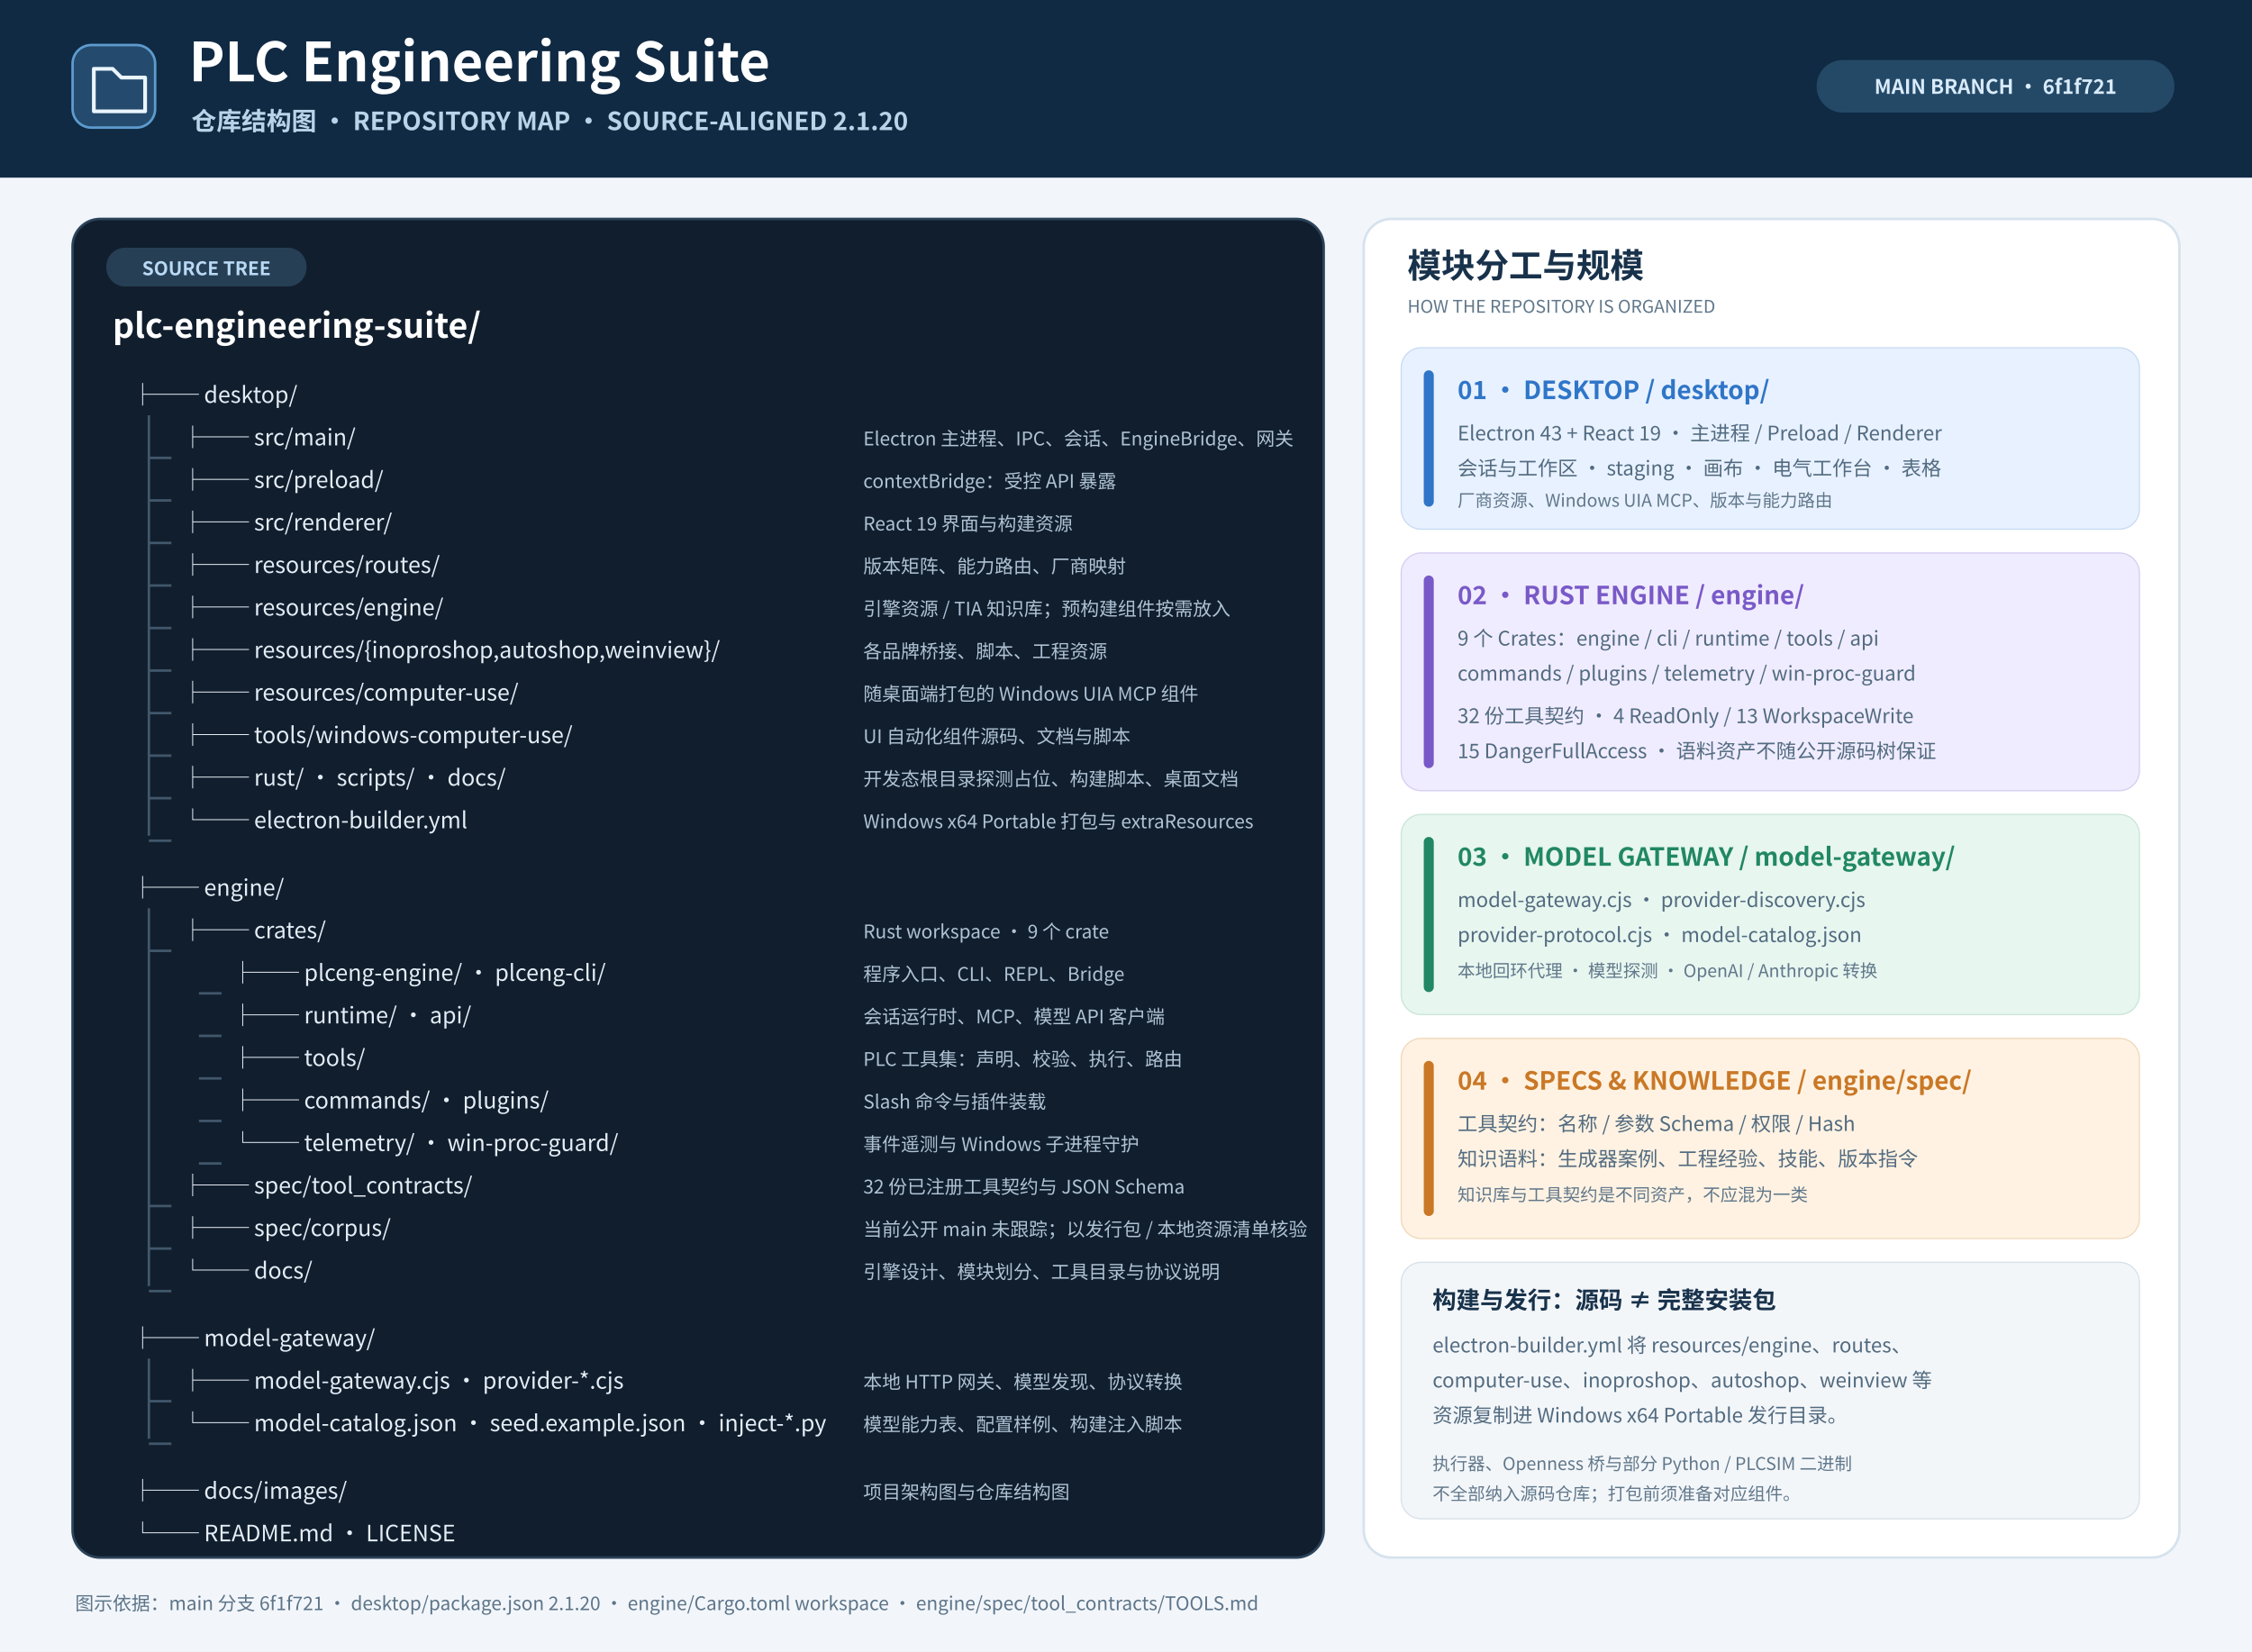
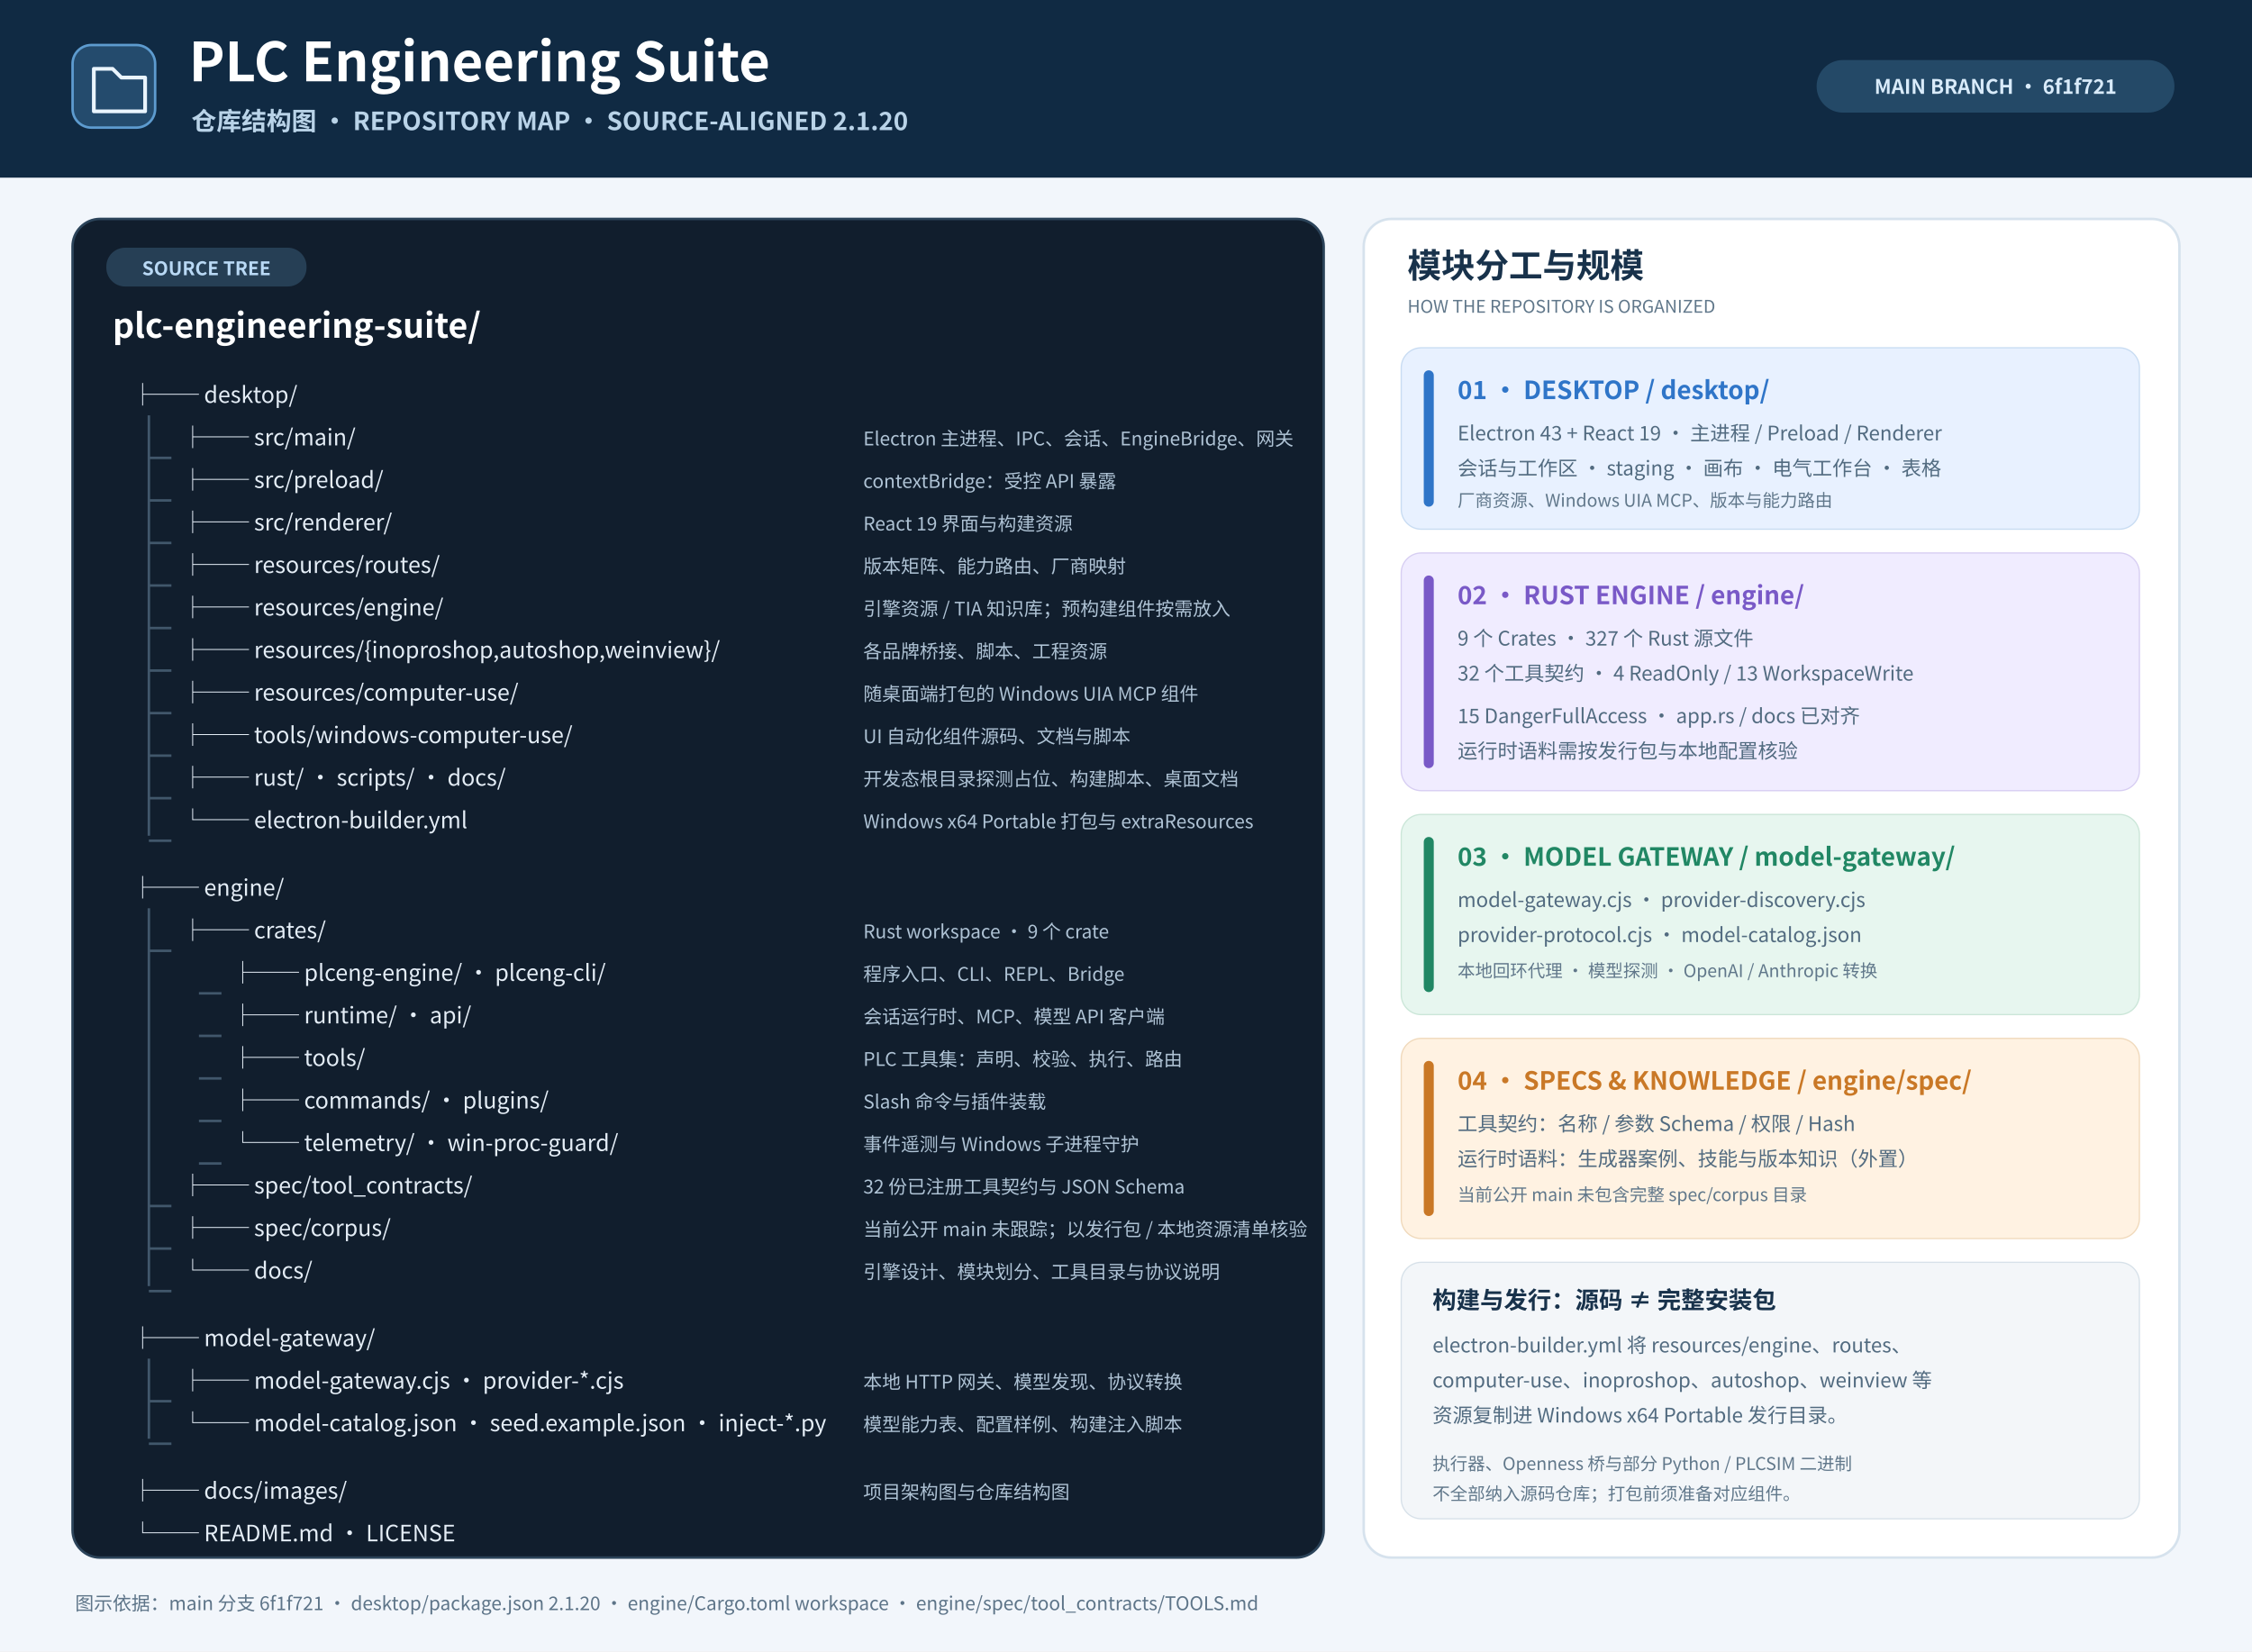
<svg xmlns="http://www.w3.org/2000/svg" width="1800" height="1320" viewBox="0 0 1800 1320">
  <defs>
    <style>
text{font-family:"Noto Sans CJK SC","Microsoft YaHei","PingFang SC",Arial,sans-serif}
.h1{font-size:43px;font-weight:700;fill:#fff}.sub{font-size:20px;font-weight:600;fill:#B9D3E8}
.section{font-size:27px;font-weight:700;fill:#18324B}.tree{font-size:18px;fill:#E4EDF6}.comment{font-size:15px;fill:#AFC3D5}
.cardTitle{font-size:20px;font-weight:700}.body{font-size:16px;fill:#526B80}.small{font-size:14px;fill:#60778A}
</style>
  </defs>
  <rect width="1800" height="1320" fill="#F2F6FB" />
  <rect width="1800" height="142" fill="#102A43" />
  <rect x="58" y="36" width="66" height="66" rx="15" fill="#244B6D" stroke="#5D9BCF" stroke-width="2" />
  <path d="M75 55h15l7 7h19v27H75z" fill="none" stroke="#EAF5FF" stroke-width="3" stroke-linejoin="round" />
  <text x="151" y="65" class="h1">PLC Engineering Suite</text>
  <text x="153" y="104" class="sub">仓库结构图 · REPOSITORY MAP · SOURCE-ALIGNED 2.1.20</text>
  <rect x="1452" y="48" width="286" height="42" rx="21" fill="#244967" />
  <text x="1595" y="75" font-size="16" font-weight="700" fill="#D9EBFA" text-anchor="middle">MAIN BRANCH · 6f1f721</text>
  <rect x="58" y="175" width="1000" height="1070" rx="22" fill="#111E2D" stroke="#2B4359" stroke-width="2" />
  <rect x="85" y="198" width="160" height="31" rx="15" fill="#263F55" />
  <text x="165" y="220" font-size="15" font-weight="700" fill="#B9D9F5" text-anchor="middle">SOURCE TREE</text>
  <text x="90" y="270" font-size="27" font-weight="700" fill="#fff">plc-engineering-suite/</text>
  <g class="tree">
    <text x="105" y="322">├── desktop/</text>
    <text x="145" y="356">├── src/main/</text>
    <text x="690" y="356" class="comment">Electron 主进程、IPC、会话、EngineBridge、网关</text>
    <text x="145" y="390">├── src/preload/</text>
    <text x="690" y="390" class="comment">contextBridge：受控 API 暴露</text>
    <text x="145" y="424">├── src/renderer/</text>
    <text x="690" y="424" class="comment">React 19 界面与构建资源</text>
    <text x="145" y="458">├── resources/routes/</text>
    <text x="690" y="458" class="comment">版本矩阵、能力路由、厂商映射</text>
    <text x="145" y="492">├── resources/engine/</text>
    <text x="690" y="492" class="comment">引擎资源 / TIA 知识库；预构建组件按需放入</text>
    <text x="145" y="526">├── resources/{inoproshop,autoshop,weinview}/</text>
    <text x="690" y="526" class="comment">各品牌桥接、脚本、工程资源</text>
    <text x="145" y="560">├── resources/computer-use/</text>
    <text x="690" y="560" class="comment">随桌面端打包的 Windows UIA MCP 组件</text>
    <text x="145" y="594">├── tools/windows-computer-use/</text>
    <text x="690" y="594" class="comment">UI 自动化组件源码、文档与脚本</text>
    <text x="145" y="628">├── rust/ · scripts/ · docs/</text>
    <text x="690" y="628" class="comment">开发态根目录探测占位、构建脚本、桌面文档</text>
    <text x="145" y="662">└── electron-builder.yml</text>
    <text x="690" y="662" class="comment">Windows x64 Portable 打包与 extraResources</text>
    <text x="105" y="716">├── engine/</text>
    <text x="145" y="750">├── crates/</text>
    <text x="690" y="750" class="comment">Rust workspace · 9 个 crate</text>
    <text x="185" y="784">├── plceng-engine/ · plceng-cli/</text>
    <text x="690" y="784" class="comment">程序入口、CLI、REPL、Bridge</text>
    <text x="185" y="818">├── runtime/ · api/</text>
    <text x="690" y="818" class="comment">会话运行时、MCP、模型 API 客户端</text>
    <text x="185" y="852">├── tools/</text>
    <text x="690" y="852" class="comment">PLC 工具集：声明、校验、执行、路由</text>
    <text x="185" y="886">├── commands/ · plugins/</text>
    <text x="690" y="886" class="comment">Slash 命令与插件装载</text>
    <text x="185" y="920">└── telemetry/ · win-proc-guard/</text>
    <text x="690" y="920" class="comment">事件遥测与 Windows 子进程守护</text>
    <text x="145" y="954">├── spec/tool_contracts/</text>
    <text x="690" y="954" class="comment">32 份已注册工具契约与 JSON Schema</text>
    <text x="145" y="988">├── spec/corpus/</text>
    <text x="690" y="988" class="comment">当前公开 main 未跟踪；以发行包 / 本地资源清单核验</text>
    <text x="145" y="1022">└── docs/</text>
    <text x="690" y="1022" class="comment">引擎设计、模块划分、工具目录与协议说明</text>
    <text x="105" y="1076">├── model-gateway/</text>
    <text x="145" y="1110">├── model-gateway.cjs · provider-*.cjs</text>
    <text x="690" y="1110" class="comment">本地 HTTP 网关、模型发现、协议转换</text>
    <text x="145" y="1144">└── model-catalog.json · seed.example.json · inject-*.py</text>
    <text x="690" y="1144" class="comment">模型能力表、配置样例、构建注入脚本</text>
    <text x="105" y="1198">├── docs/images/</text>
    <text x="690" y="1198" class="comment">项目架构图与仓库结构图</text>
    <text x="105" y="1232">└── README.md · LICENSE</text>
  </g>
  <g stroke="#526A80" stroke-width="2" fill="none" opacity=".75">
    <path d="M119 332V668M119 366H137M119 400H137M119 434H137M119 468H137M119 502H137M119 536H137M119 570H137M119 604H137M119 638H137M119 672H137" />
    <path d="M119 726V1028M119 760H137M159 794H177M159 828H177M159 862H177M159 896H177M159 930H177M119 964H137M119 998H137M119 1032H137" />
    <path d="M119 1086V1150M119 1120H137M119 1154H137" />
  </g>
  <rect x="1090" y="175" width="652" height="1070" rx="22" fill="#fff" stroke="#D6E2ED" stroke-width="2" />
  <text x="1125" y="222" class="section">模块分工与规模</text>
  <text x="1125" y="250" class="small">HOW THE REPOSITORY IS ORGANIZED</text>
  <rect x="1120" y="278" width="590" height="145" rx="16" fill="#E8F1FF" stroke="#C8DCF2" />
  <rect x="1138" y="296" width="8" height="109" rx="4" fill="#2F75C8" />
  <text x="1165" y="319" class="cardTitle" fill="#2F75C8">01 · DESKTOP / desktop/</text>
  <text x="1165" y="352" class="body">Electron 43 + React 19 · 主进程 / Preload / Renderer</text>
  <text x="1165" y="380" class="body">会话与工作区 · staging · 画布 · 电气工作台 · 表格</text>
  <text x="1165" y="405" class="small">厂商资源、Windows UIA MCP、版本与能力路由</text>
  <rect x="1120" y="442" width="590" height="190" rx="16" fill="#F0ECFF" stroke="#D7CEF2" />
  <rect x="1138" y="460" width="8" height="154" rx="4" fill="#7959C7" />
  <text x="1165" y="483" class="cardTitle" fill="#7959C7">02 · RUST ENGINE / engine/</text>
-   <text x="1165" y="516" class="body">9 个 Crates：engine / cli / runtime / tools / api</text>
-   <text x="1165" y="544" class="body">commands / plugins / telemetry / win-proc-guard</text>
-   <text x="1165" y="578" class="body">32 份工具契约 · 4 ReadOnly / 13 WorkspaceWrite</text>
-   <text x="1165" y="606" class="body">15 DangerFullAccess · 语料资产不随公开源码树保证</text>
+   <text x="1165" y="516" class="body">9 个 Crates · 327 个 Rust 源文件</text>
+   <text x="1165" y="544" class="body">32 个工具契约 · 4 ReadOnly / 13 WorkspaceWrite</text>
+   <text x="1165" y="578" class="body">15 DangerFullAccess · app.rs / docs 已对齐</text>
+   <text x="1165" y="606" class="body">运行时语料需按发行包与本地配置核验</text>
  <rect x="1120" y="651" width="590" height="160" rx="16" fill="#E7F6EF" stroke="#CBE6D8" />
  <rect x="1138" y="669" width="8" height="124" rx="4" fill="#218764" />
  <text x="1165" y="692" class="cardTitle" fill="#218764">03 · MODEL GATEWAY / model-gateway/</text>
  <text x="1165" y="725" class="body">model-gateway.cjs · provider-discovery.cjs</text>
  <text x="1165" y="753" class="body">provider-protocol.cjs · model-catalog.json</text>
  <text x="1165" y="781" class="small">本地回环代理 · 模型探测 · OpenAI / Anthropic 转换</text>
  <rect x="1120" y="830" width="590" height="160" rx="16" fill="#FFF2E2" stroke="#F0D9BB" />
  <rect x="1138" y="848" width="8" height="124" rx="4" fill="#C97826" />
  <text x="1165" y="871" class="cardTitle" fill="#C97826">04 · SPECS &amp; KNOWLEDGE / engine/spec/</text>
  <text x="1165" y="904" class="body">工具契约：名称 / 参数 Schema / 权限 / Hash</text>
-   <text x="1165" y="932" class="body">知识语料：生成器案例、工程经验、技能、版本指令</text>
-   <text x="1165" y="960" class="small">知识库与工具契约是不同资产，不应混为一类</text>
+   <text x="1165" y="932" class="body">运行时语料：生成器案例、技能与版本知识（外置）</text>
+   <text x="1165" y="960" class="small">当前公开 main 未包含完整 spec/corpus 目录</text>
  <rect x="1120" y="1009" width="590" height="205" rx="16" fill="#F3F6F9" stroke="#D7E1E9" />
  <text x="1145" y="1046" font-size="19" font-weight="700" fill="#18324B">构建与发行：源码 ≠ 完整安装包</text>
  <text x="1145" y="1081" class="body">electron-builder.yml 将 resources/engine、routes、</text>
  <text x="1145" y="1109" class="body">computer-use、inoproshop、autoshop、weinview 等</text>
  <text x="1145" y="1137" class="body">资源复制进 Windows x64 Portable 发行目录。</text>
  <text x="1145" y="1175" class="small">执行器、Openness 桥与部分 Python / PLCSIM 二进制</text>
  <text x="1145" y="1199" class="small">不全部纳入源码仓库；打包前须准备对应组件。</text>
  <text x="60" y="1287" font-size="15" fill="#5D7488">图示依据：main 分支 6f1f721 · desktop/package.json 2.1.20 · engine/Cargo.toml workspace · engine/spec/tool_contracts/TOOLS.md</text>
</svg>
